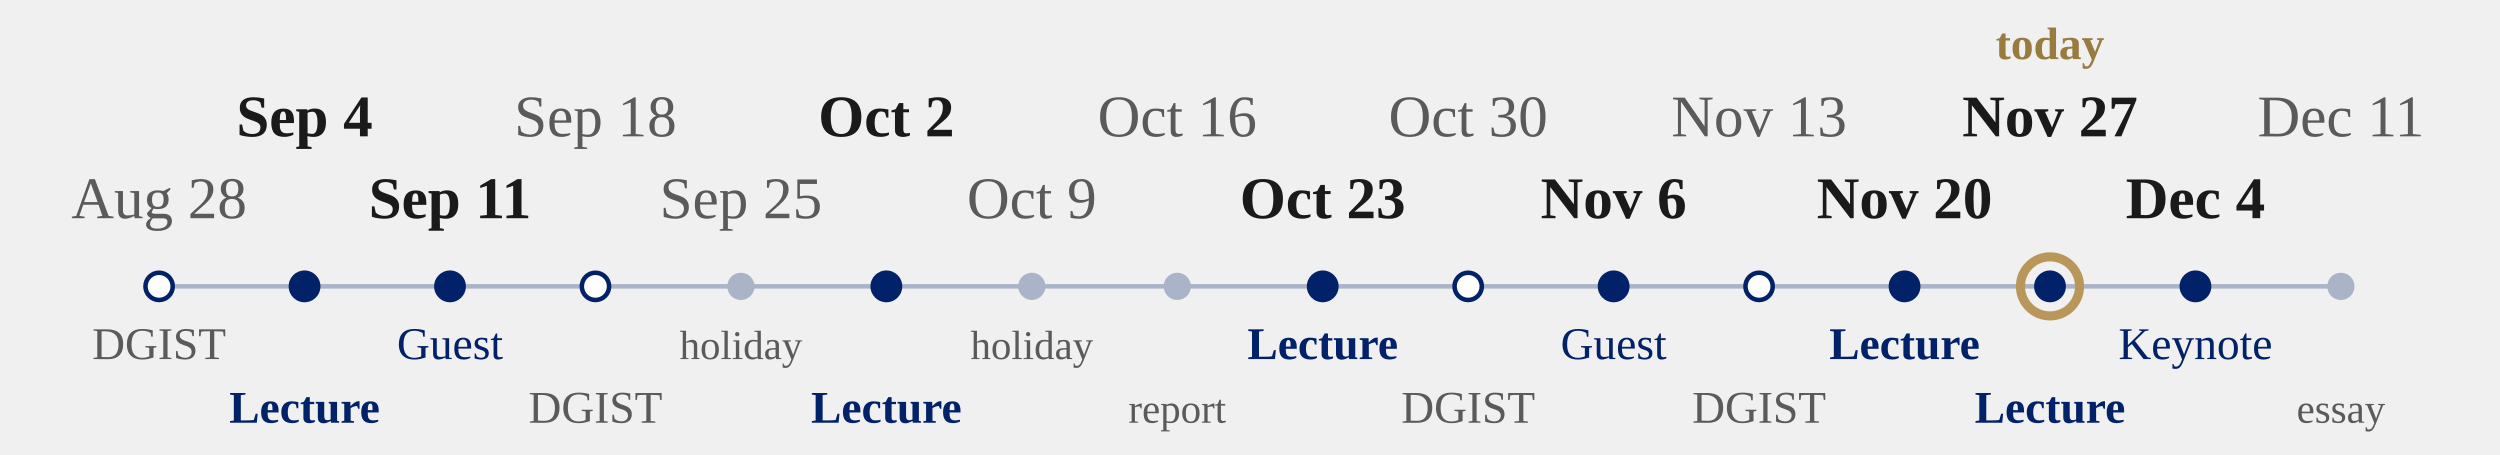
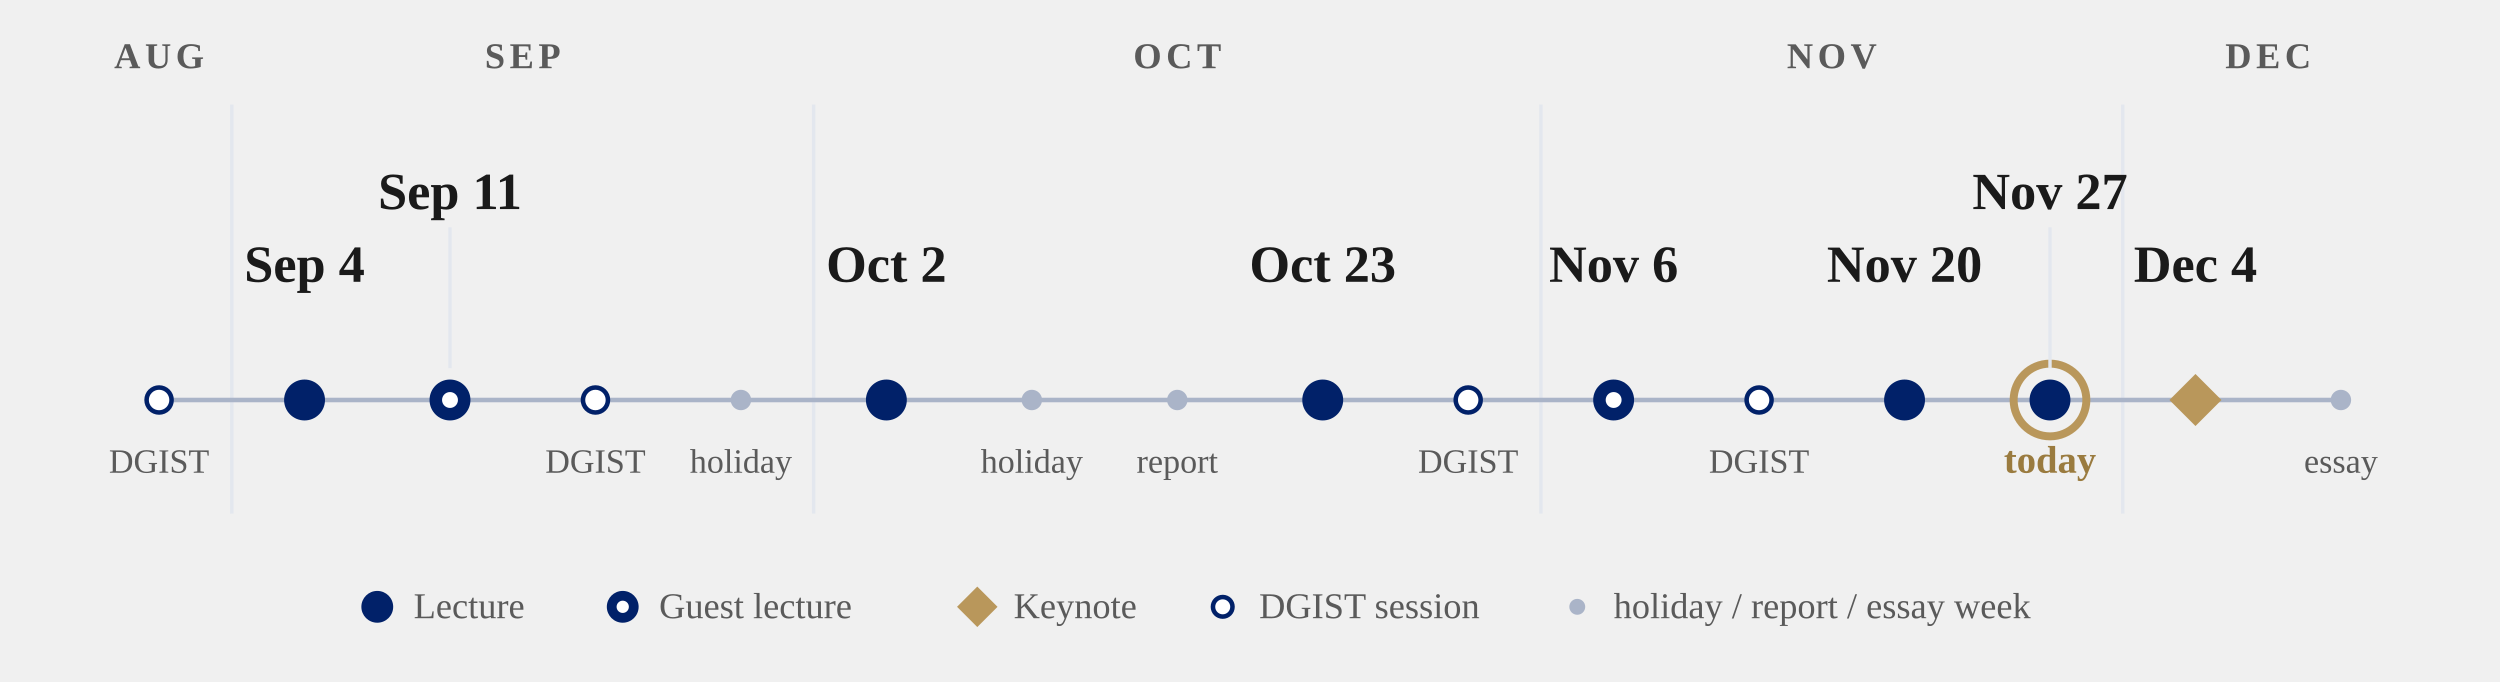
- <svg xmlns="http://www.w3.org/2000/svg" viewBox="0 0 1100 200" class="semester-map-svg" role="img" aria-label="Semester timeline, week 14 highlighted" style="font-family:inherit">
-   <line x1="70.0" y1="126" x2="1030.0" y2="126" stroke="#aab4c8" stroke-width="2" />
-   <circle cx="70.0" cy="126" r="6" fill="#fff" stroke="#012169" stroke-width="2" />
-   <text x="70.0" y="96" font-size="26" font-weight="400" text-anchor="middle" fill="#5a5a5a" class="date">Aug 28</text>
-   <text x="70.0" y="158" font-size="20" text-anchor="middle" fill="#5a5a5a" class="tag">DGIST</text>
-   <circle cx="134.0" cy="126" r="7" fill="#012169" />
-   <text x="134.0" y="60" font-size="26" font-weight="700" text-anchor="middle" fill="#1a1a1a" class="date">Sep 4</text>
-   <text x="134.0" y="186" font-size="20" font-weight="700" text-anchor="middle" fill="#012169" class="tag">Lecture</text>
-   <circle cx="198.0" cy="126" r="7" fill="#012169" />
-   <text x="198.0" y="96" font-size="26" font-weight="700" text-anchor="middle" fill="#1a1a1a" class="date">Sep 11</text>
-   <text x="198.0" y="158" font-size="20" text-anchor="middle" fill="#012169" class="tag">Guest</text>
-   <circle cx="262.0" cy="126" r="6" fill="#fff" stroke="#012169" stroke-width="2" />
-   <text x="262.0" y="60" font-size="26" font-weight="400" text-anchor="middle" fill="#5a5a5a" class="date">Sep 18</text>
-   <text x="262.0" y="186" font-size="20" text-anchor="middle" fill="#5a5a5a" class="tag">DGIST</text>
-   <circle cx="326.0" cy="126" r="6" fill="#aab4c8" />
-   <text x="326.0" y="96" font-size="26" font-weight="400" text-anchor="middle" fill="#5a5a5a" class="date">Sep 25</text>
-   <text x="326.0" y="158" font-size="18" text-anchor="middle" fill="#5a5a5a" class="tag">holiday</text>
-   <circle cx="390.0" cy="126" r="7" fill="#012169" />
-   <text x="390.0" y="60" font-size="26" font-weight="700" text-anchor="middle" fill="#1a1a1a" class="date">Oct 2</text>
-   <text x="390.0" y="186" font-size="20" font-weight="700" text-anchor="middle" fill="#012169" class="tag">Lecture</text>
-   <circle cx="454.0" cy="126" r="6" fill="#aab4c8" />
-   <text x="454.0" y="96" font-size="26" font-weight="400" text-anchor="middle" fill="#5a5a5a" class="date">Oct 9</text>
-   <text x="454.0" y="158" font-size="18" text-anchor="middle" fill="#5a5a5a" class="tag">holiday</text>
-   <circle cx="518.0" cy="126" r="6" fill="#aab4c8" />
-   <text x="518.0" y="60" font-size="26" font-weight="400" text-anchor="middle" fill="#5a5a5a" class="date">Oct 16</text>
-   <text x="518.0" y="186" font-size="18" text-anchor="middle" fill="#5a5a5a" class="tag">report</text>
-   <circle cx="582.0" cy="126" r="7" fill="#012169" />
-   <text x="582.0" y="96" font-size="26" font-weight="700" text-anchor="middle" fill="#1a1a1a" class="date">Oct 23</text>
-   <text x="582.0" y="158" font-size="20" font-weight="700" text-anchor="middle" fill="#012169" class="tag">Lecture</text>
-   <circle cx="646.0" cy="126" r="6" fill="#fff" stroke="#012169" stroke-width="2" />
-   <text x="646.0" y="60" font-size="26" font-weight="400" text-anchor="middle" fill="#5a5a5a" class="date">Oct 30</text>
-   <text x="646.0" y="186" font-size="20" text-anchor="middle" fill="#5a5a5a" class="tag">DGIST</text>
-   <circle cx="710.0" cy="126" r="7" fill="#012169" />
-   <text x="710.0" y="96" font-size="26" font-weight="700" text-anchor="middle" fill="#1a1a1a" class="date">Nov 6</text>
-   <text x="710.0" y="158" font-size="20" text-anchor="middle" fill="#012169" class="tag">Guest</text>
-   <circle cx="774.0" cy="126" r="6" fill="#fff" stroke="#012169" stroke-width="2" />
-   <text x="774.0" y="60" font-size="26" font-weight="400" text-anchor="middle" fill="#5a5a5a" class="date">Nov 13</text>
-   <text x="774.0" y="186" font-size="20" text-anchor="middle" fill="#5a5a5a" class="tag">DGIST</text>
-   <circle cx="838.0" cy="126" r="7" fill="#012169" />
-   <text x="838.0" y="96" font-size="26" font-weight="700" text-anchor="middle" fill="#1a1a1a" class="date">Nov 20</text>
-   <text x="838.0" y="158" font-size="20" font-weight="700" text-anchor="middle" fill="#012169" class="tag">Lecture</text>
-   <circle cx="902.0" cy="126" r="7" fill="#012169" />
-   <circle cx="902.0" cy="126" r="13" fill="none" stroke="#B9975B" stroke-width="4" class="today-ring" />
-   <text x="902.0" y="26" font-size="20" font-weight="700" text-anchor="middle" fill="#9A7B3F" class="today-tag">today</text>
-   <text x="902.0" y="60" font-size="26" font-weight="700" text-anchor="middle" fill="#1a1a1a" class="date">Nov 27</text>
-   <text x="902.0" y="186" font-size="20" font-weight="700" text-anchor="middle" fill="#012169" class="tag">Lecture</text>
-   <circle cx="966.0" cy="126" r="7" fill="#012169" />
-   <text x="966.0" y="96" font-size="26" font-weight="700" text-anchor="middle" fill="#1a1a1a" class="date">Dec 4</text>
-   <text x="966.0" y="158" font-size="20" text-anchor="middle" fill="#012169" class="tag">Keynote</text>
-   <circle cx="1030.0" cy="126" r="6" fill="#aab4c8" />
-   <text x="1030.0" y="60" font-size="26" font-weight="400" text-anchor="middle" fill="#5a5a5a" class="date">Dec 11</text>
-   <text x="1030.0" y="186" font-size="18" text-anchor="middle" fill="#5a5a5a" class="tag">essay</text>
+ <svg xmlns="http://www.w3.org/2000/svg" viewBox="0 0 1100 300" class="semester-map-svg" role="img" aria-label="Semester timeline, week 14 highlighted" style="font-family:inherit">
+   <text x="70.0" y="30" font-size="16" font-weight="600" letter-spacing="2" text-anchor="middle" fill="#5a5a5a" class="month">AUG</text>
+   <text x="230.0" y="30" font-size="16" font-weight="600" letter-spacing="2" text-anchor="middle" fill="#5a5a5a" class="month">SEP</text>
+   <text x="518.0" y="30" font-size="16" font-weight="600" letter-spacing="2" text-anchor="middle" fill="#5a5a5a" class="month">OCT</text>
+   <text x="806.0" y="30" font-size="16" font-weight="600" letter-spacing="2" text-anchor="middle" fill="#5a5a5a" class="month">NOV</text>
+   <text x="998.0" y="30" font-size="16" font-weight="600" letter-spacing="2" text-anchor="middle" fill="#5a5a5a" class="month">DEC</text>
+   <line x1="102.0" y1="46" x2="102.0" y2="226" stroke="#e3e7ee" stroke-width="1.5" class="month-rule" />
+   <line x1="358.0" y1="46" x2="358.0" y2="226" stroke="#e3e7ee" stroke-width="1.5" class="month-rule" />
+   <line x1="678.0" y1="46" x2="678.0" y2="226" stroke="#e3e7ee" stroke-width="1.5" class="month-rule" />
+   <line x1="934.0" y1="46" x2="934.0" y2="226" stroke="#e3e7ee" stroke-width="1.5" class="month-rule" />
+   <line x1="70.0" y1="176" x2="1030.0" y2="176" stroke="#aab4c8" stroke-width="2" class="baseline" />
+   <circle class="dot" cx="70.0" cy="176" r="5.5" fill="#fff" stroke="#012169" stroke-width="2" />
+   <text x="70.0" y="208" font-size="15" text-anchor="middle" fill="#5a5a5a" class="tag">DGIST</text>
+   <circle class="dot" cx="134.0" cy="176" r="9.0" fill="#012169" />
+   <text x="134.0" y="124" font-size="23" font-weight="700" text-anchor="middle" fill="#1a1a1a" class="date">Sep 4</text>
+   <circle class="dot" cx="198.0" cy="176" r="9.0" fill="#012169" />
+   <circle cx="198.0" cy="176" r="3.5" fill="#fff" />
+   <line x1="198.0" y1="100" x2="198.0" y2="162" stroke="#e3e7ee" stroke-width="1.5" class="date-rule" />
+   <text x="198.0" y="92" font-size="23" font-weight="700" text-anchor="middle" fill="#1a1a1a" class="date">Sep 11</text>
+   <circle class="dot" cx="262.0" cy="176" r="5.5" fill="#fff" stroke="#012169" stroke-width="2" />
+   <text x="262.0" y="208" font-size="15" text-anchor="middle" fill="#5a5a5a" class="tag">DGIST</text>
+   <circle class="dot" cx="326.0" cy="176" r="4.5" fill="#aab4c8" />
+   <text x="326.0" y="208" font-size="15" text-anchor="middle" fill="#5a5a5a" class="tag">holiday</text>
+   <circle class="dot" cx="390.0" cy="176" r="9.0" fill="#012169" />
+   <text x="390.0" y="124" font-size="23" font-weight="700" text-anchor="middle" fill="#1a1a1a" class="date">Oct 2</text>
+   <circle class="dot" cx="454.0" cy="176" r="4.5" fill="#aab4c8" />
+   <text x="454.0" y="208" font-size="15" text-anchor="middle" fill="#5a5a5a" class="tag">holiday</text>
+   <circle class="dot" cx="518.0" cy="176" r="4.5" fill="#aab4c8" />
+   <text x="518.0" y="208" font-size="15" text-anchor="middle" fill="#5a5a5a" class="tag">report</text>
+   <circle class="dot" cx="582.0" cy="176" r="9.0" fill="#012169" />
+   <text x="582.0" y="124" font-size="23" font-weight="700" text-anchor="middle" fill="#1a1a1a" class="date">Oct 23</text>
+   <circle class="dot" cx="646.0" cy="176" r="5.5" fill="#fff" stroke="#012169" stroke-width="2" />
+   <text x="646.0" y="208" font-size="15" text-anchor="middle" fill="#5a5a5a" class="tag">DGIST</text>
+   <circle class="dot" cx="710.0" cy="176" r="9.0" fill="#012169" />
+   <circle cx="710.0" cy="176" r="3.5" fill="#fff" />
+   <text x="710.0" y="124" font-size="23" font-weight="700" text-anchor="middle" fill="#1a1a1a" class="date">Nov 6</text>
+   <circle class="dot" cx="774.0" cy="176" r="5.5" fill="#fff" stroke="#012169" stroke-width="2" />
+   <text x="774.0" y="208" font-size="15" text-anchor="middle" fill="#5a5a5a" class="tag">DGIST</text>
+   <circle class="dot" cx="838.0" cy="176" r="9.0" fill="#012169" />
+   <text x="838.0" y="124" font-size="23" font-weight="700" text-anchor="middle" fill="#1a1a1a" class="date">Nov 20</text>
+   <circle class="dot" cx="902.0" cy="176" r="9.0" fill="#012169" />
+   <circle cx="902.0" cy="176" r="16" fill="none" stroke="#B9975B" stroke-width="3.5" class="today-ring" />
+   <text x="902.0" y="208" font-size="17" font-weight="700" text-anchor="middle" fill="#9A7B3F" class="today-tag">today</text>
+   <line x1="902.0" y1="100" x2="902.0" y2="162" stroke="#e3e7ee" stroke-width="1.5" class="date-rule" />
+   <text x="902.0" y="92" font-size="23" font-weight="700" text-anchor="middle" fill="#1a1a1a" class="date">Nov 27</text>
+   <rect class="dot" x="957.9" y="167.9" width="16.2" height="16.2" fill="#B9975B" transform="rotate(45 966.0 176)" />
+   <text x="966.0" y="124" font-size="23" font-weight="700" text-anchor="middle" fill="#1a1a1a" class="date">Dec 4</text>
+   <circle class="dot" cx="1030.0" cy="176" r="4.5" fill="#aab4c8" />
+   <text x="1030.0" y="208" font-size="15" text-anchor="middle" fill="#5a5a5a" class="tag">essay</text>
+   <circle cx="166.0" cy="267" r="7.0" fill="#012169" />
+   <text x="182.0" y="272" font-size="16" fill="#5a5a5a" class="legend">Lecture</text>
+   <circle cx="274.0" cy="267" r="7.0" fill="#012169" />
+   <circle cx="274.0" cy="267" r="2.7" fill="#fff" />
+   <text x="290.0" y="272" font-size="16" fill="#5a5a5a" class="legend">Guest lecture</text>
+   <rect x="423.7" y="260.7" width="12.6" height="12.6" fill="#B9975B" transform="rotate(45 430.0 267)" />
+   <text x="446.0" y="272" font-size="16" fill="#5a5a5a" class="legend">Keynote</text>
+   <circle cx="538.0" cy="267" r="4.3" fill="#fff" stroke="#012169" stroke-width="2" />
+   <text x="554.0" y="272" font-size="16" fill="#5a5a5a" class="legend">DGIST session</text>
+   <circle cx="694.0" cy="267" r="3.5" fill="#aab4c8" />
+   <text x="710.0" y="272" font-size="16" fill="#5a5a5a" class="legend">holiday / report / essay week</text>
</svg>
